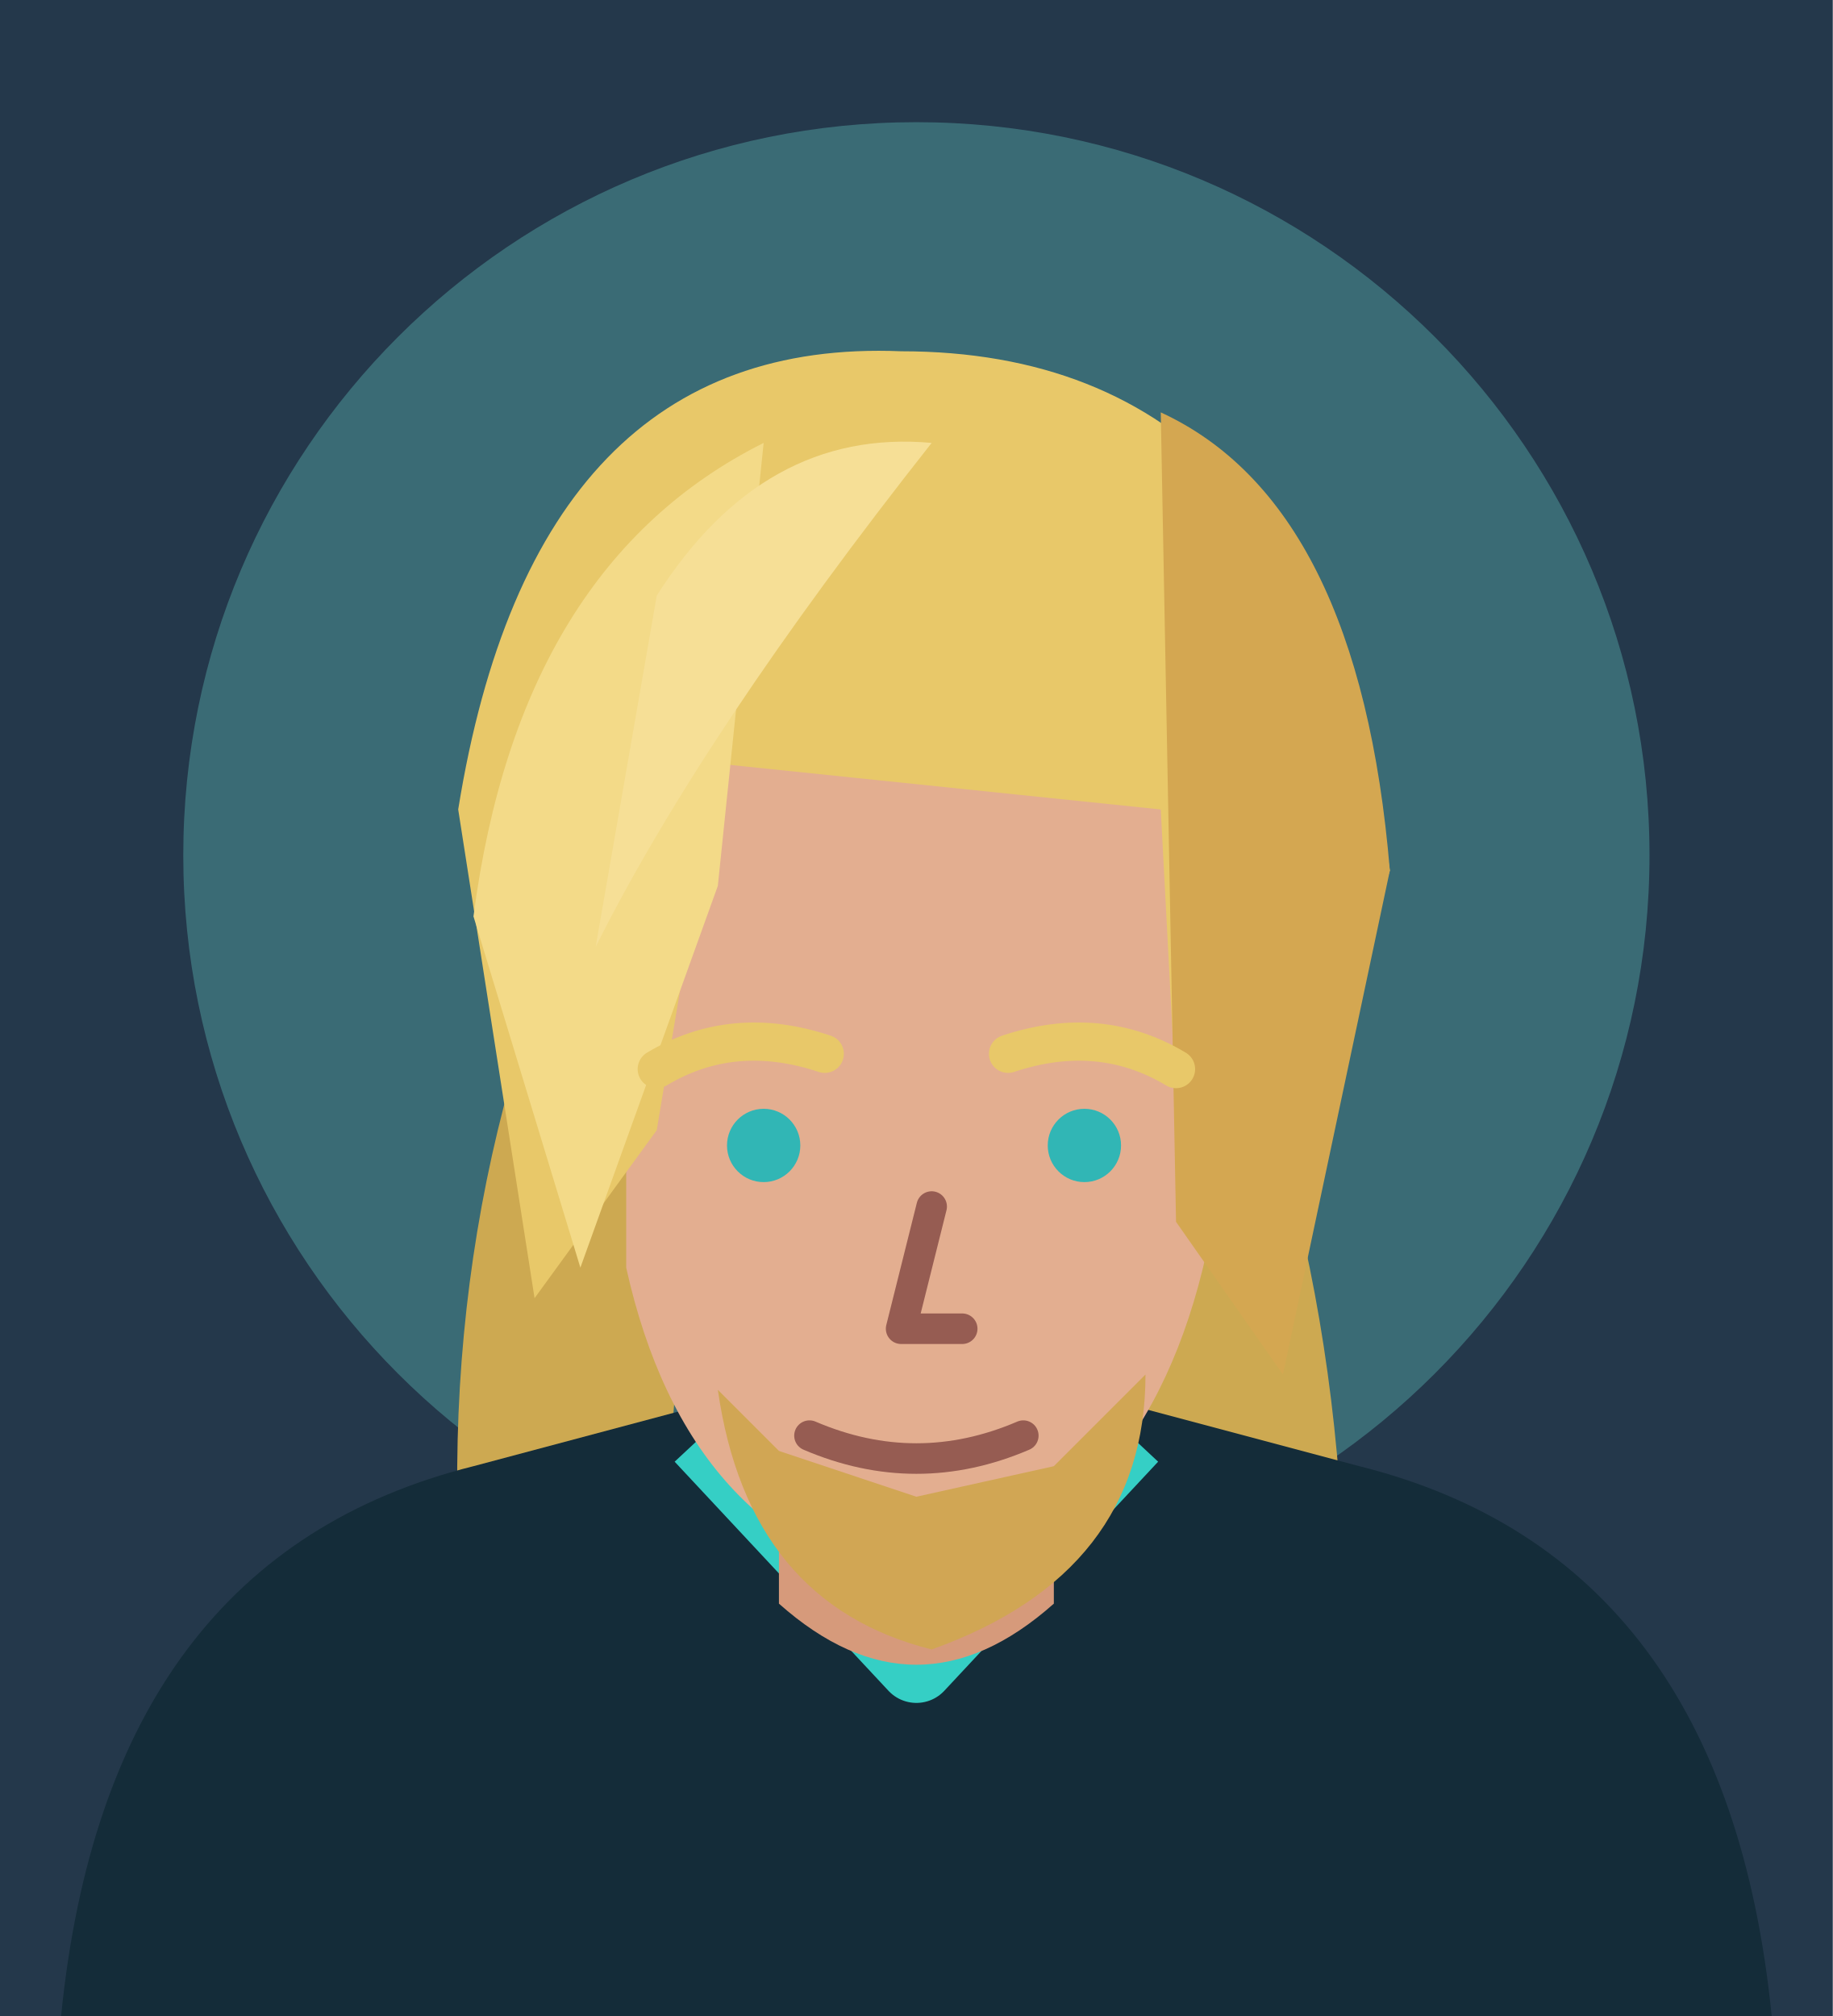
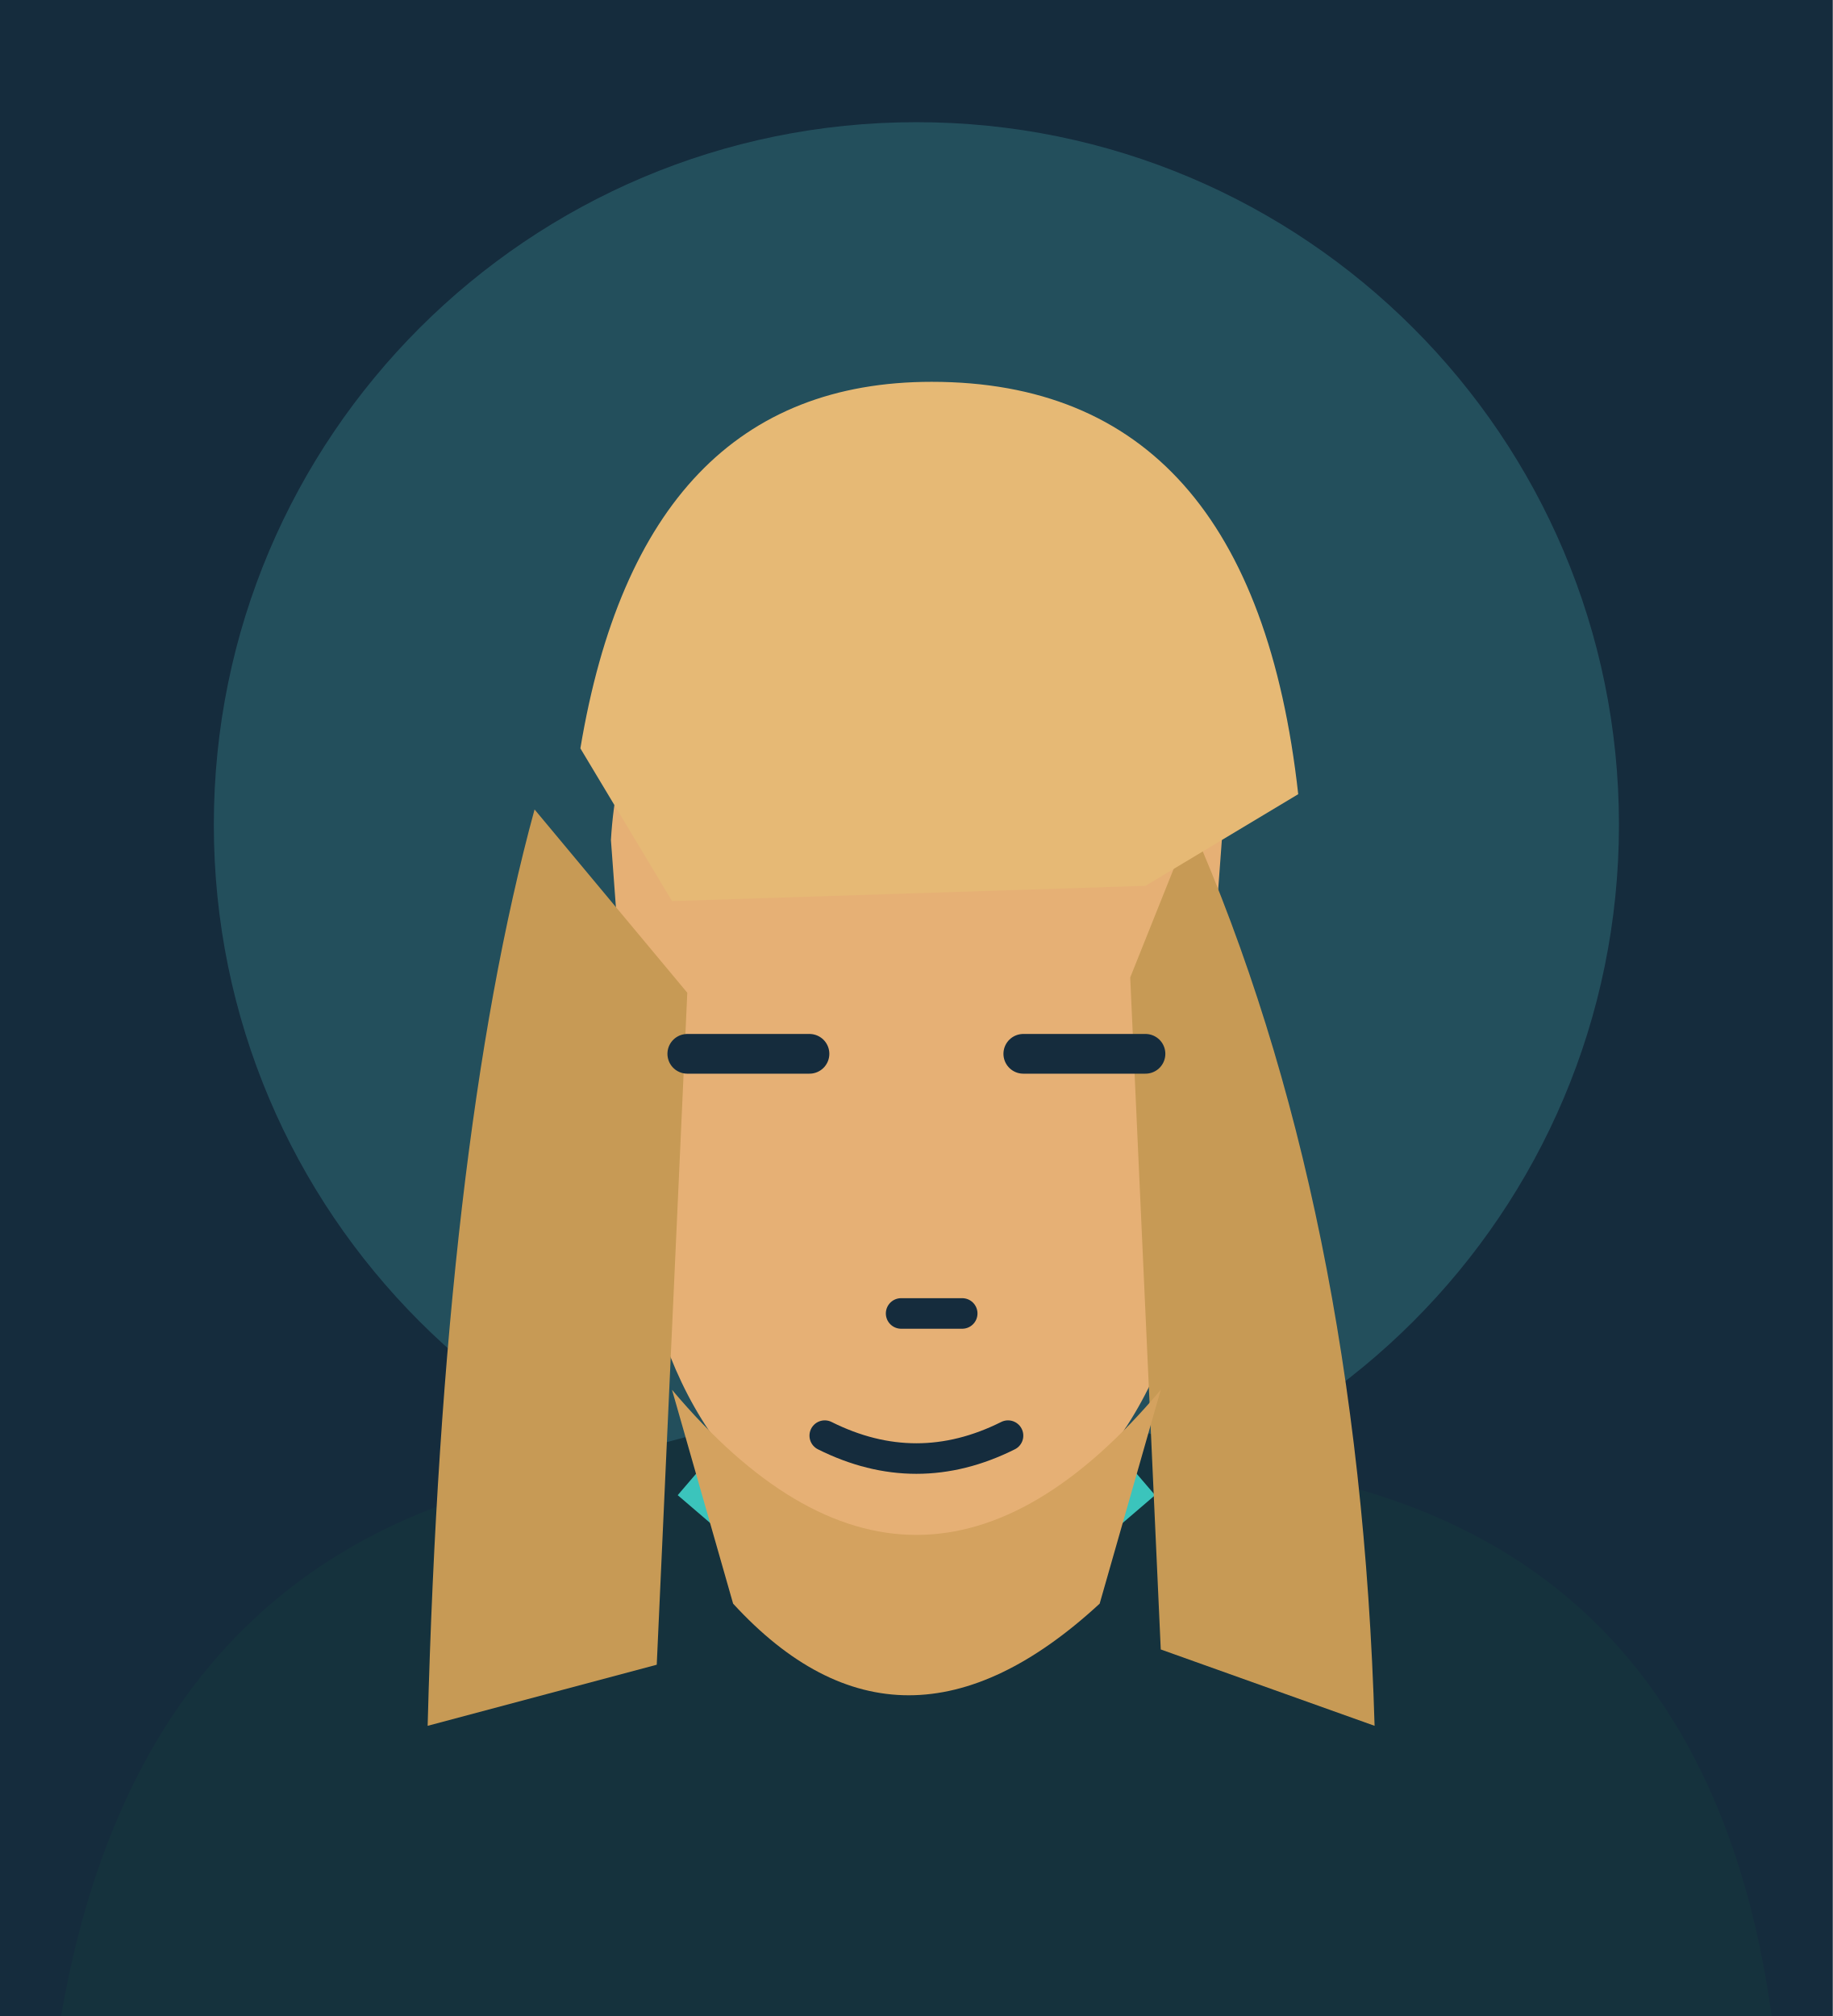
- <svg xmlns="http://www.w3.org/2000/svg" viewBox="0 0 120 132" role="img">
-   <rect width="120" height="132" fill="#24384b" />
-   <circle cx="60" cy="56" r="48" fill="#3a6b75" />
-   <path d="M38 58 Q27 83 31 112 L43 106 46 69 M77 58 Q89 81 88 112 L76 106 72 66Z" fill="#cda951" />
-   <path d="M4 132 Q7 102 31 96 L46 92 60 109 74 92 89 96 Q113 102 116 132Z" fill="#142c39" />
-   <path d="M46 94 L60 109 74 94" fill="none" stroke="#35cfc5" stroke-width="5" stroke-linejoin="round" />
-   <path d="M51 90 L51 105 Q60 113 69 105 L69 90Z" fill="#d69a7b" />
-   <path d="M41 55 Q43 37 60 37 Q79 37 80 56 L79 82 Q75 100 60 104 Q45 101 41 83Z" fill="#e3ae90" />
-   <path d="M30 53 Q35 22 59 23 Q86 23 91 57 L83 82 77 72 76 53 47 50 43 74 35 85Z" fill="#e8c869" />
-   <path d="M31 60 Q34 37 50 29 L47 58 38 83Z" fill="#f3da88" />
-   <path d="M76 27 Q89 33 91 57 L84 90 77 80Z" fill="#d4a751" />
-   <path d="M43 70 Q48 67 54 69 M66 69 Q72 67 77 70" fill="none" stroke="#e8c869" stroke-width="2.5" stroke-linecap="round" />
-   <circle cx="50" cy="75" r="2.4" fill="#31b6b5" />
-   <circle cx="71" cy="75" r="2.4" fill="#31b6b5" />
-   <path d="M61 79 L59 87 63 87" fill="none" stroke="#965c52" stroke-width="2" stroke-linecap="round" stroke-linejoin="round" />
-   <path d="M53 94 Q60 97 67 94" fill="none" stroke="#965c52" stroke-width="2" stroke-linecap="round" />
-   <path d="M47 91 Q49 105 61 108 Q75 103 75 90 L69 96 60 98 51 95Z" fill="#d1a654" />
-   <path d="M43 39 Q50 28 61 29 Q46 48 39 62Z" fill="#f6df96" />
+ <svg xmlns="http://www.w3.org/2000/svg" viewBox="0 0 120 132">
+   <rect width="120" height="132" fill="#152c3d" />
+   <circle cx="60" cy="54" r="46" fill="#2c6470" opacity=".62" />
+   <path d="M4 132 Q9 103 34 97 L49 93 60 103 72 93 87 97 Q112 103 116 132Z" fill="#15323d" />
+   <path d="M46 96 L60 108 74 96" fill="none" stroke="#3bc4bc" stroke-width="5" stroke-linejoin="round" />
+   <path d="M50 88 L50 100 Q60 108 70 100 L70 88Z" fill="#e6b075" />
+   <path d="M40 55 Q41 38 60 37 Q79 38 80 55 L78 82 Q75 99 60 103 Q45 99 42 82Z" fill="#e6b075" />
+   <path d="M35 53 Q29 75 28 113 L43 109 45 65 M78 54 Q89 79 90 113 L76 108 74 64Z" fill="#c79a55" />
+   <path d="M38 49 Q42 25 61 25 Q82 25 85 52 L75 58 44 59Z" fill="#e6b975" />
+   <path d="M44 91 Q60 110 76 91 L72 105 Q59 117 48 105Z" fill="#d4a25f" />
+   <path d="M45 69 L53 69 M67 69 L75 69" stroke="#152c3d" stroke-width="2.6" stroke-linecap="round" />
+   <path d="M59 86 L63 86 M54 94 Q60 97 66 94" fill="none" stroke="#152c3d" stroke-width="2" stroke-linecap="round" />
</svg>
